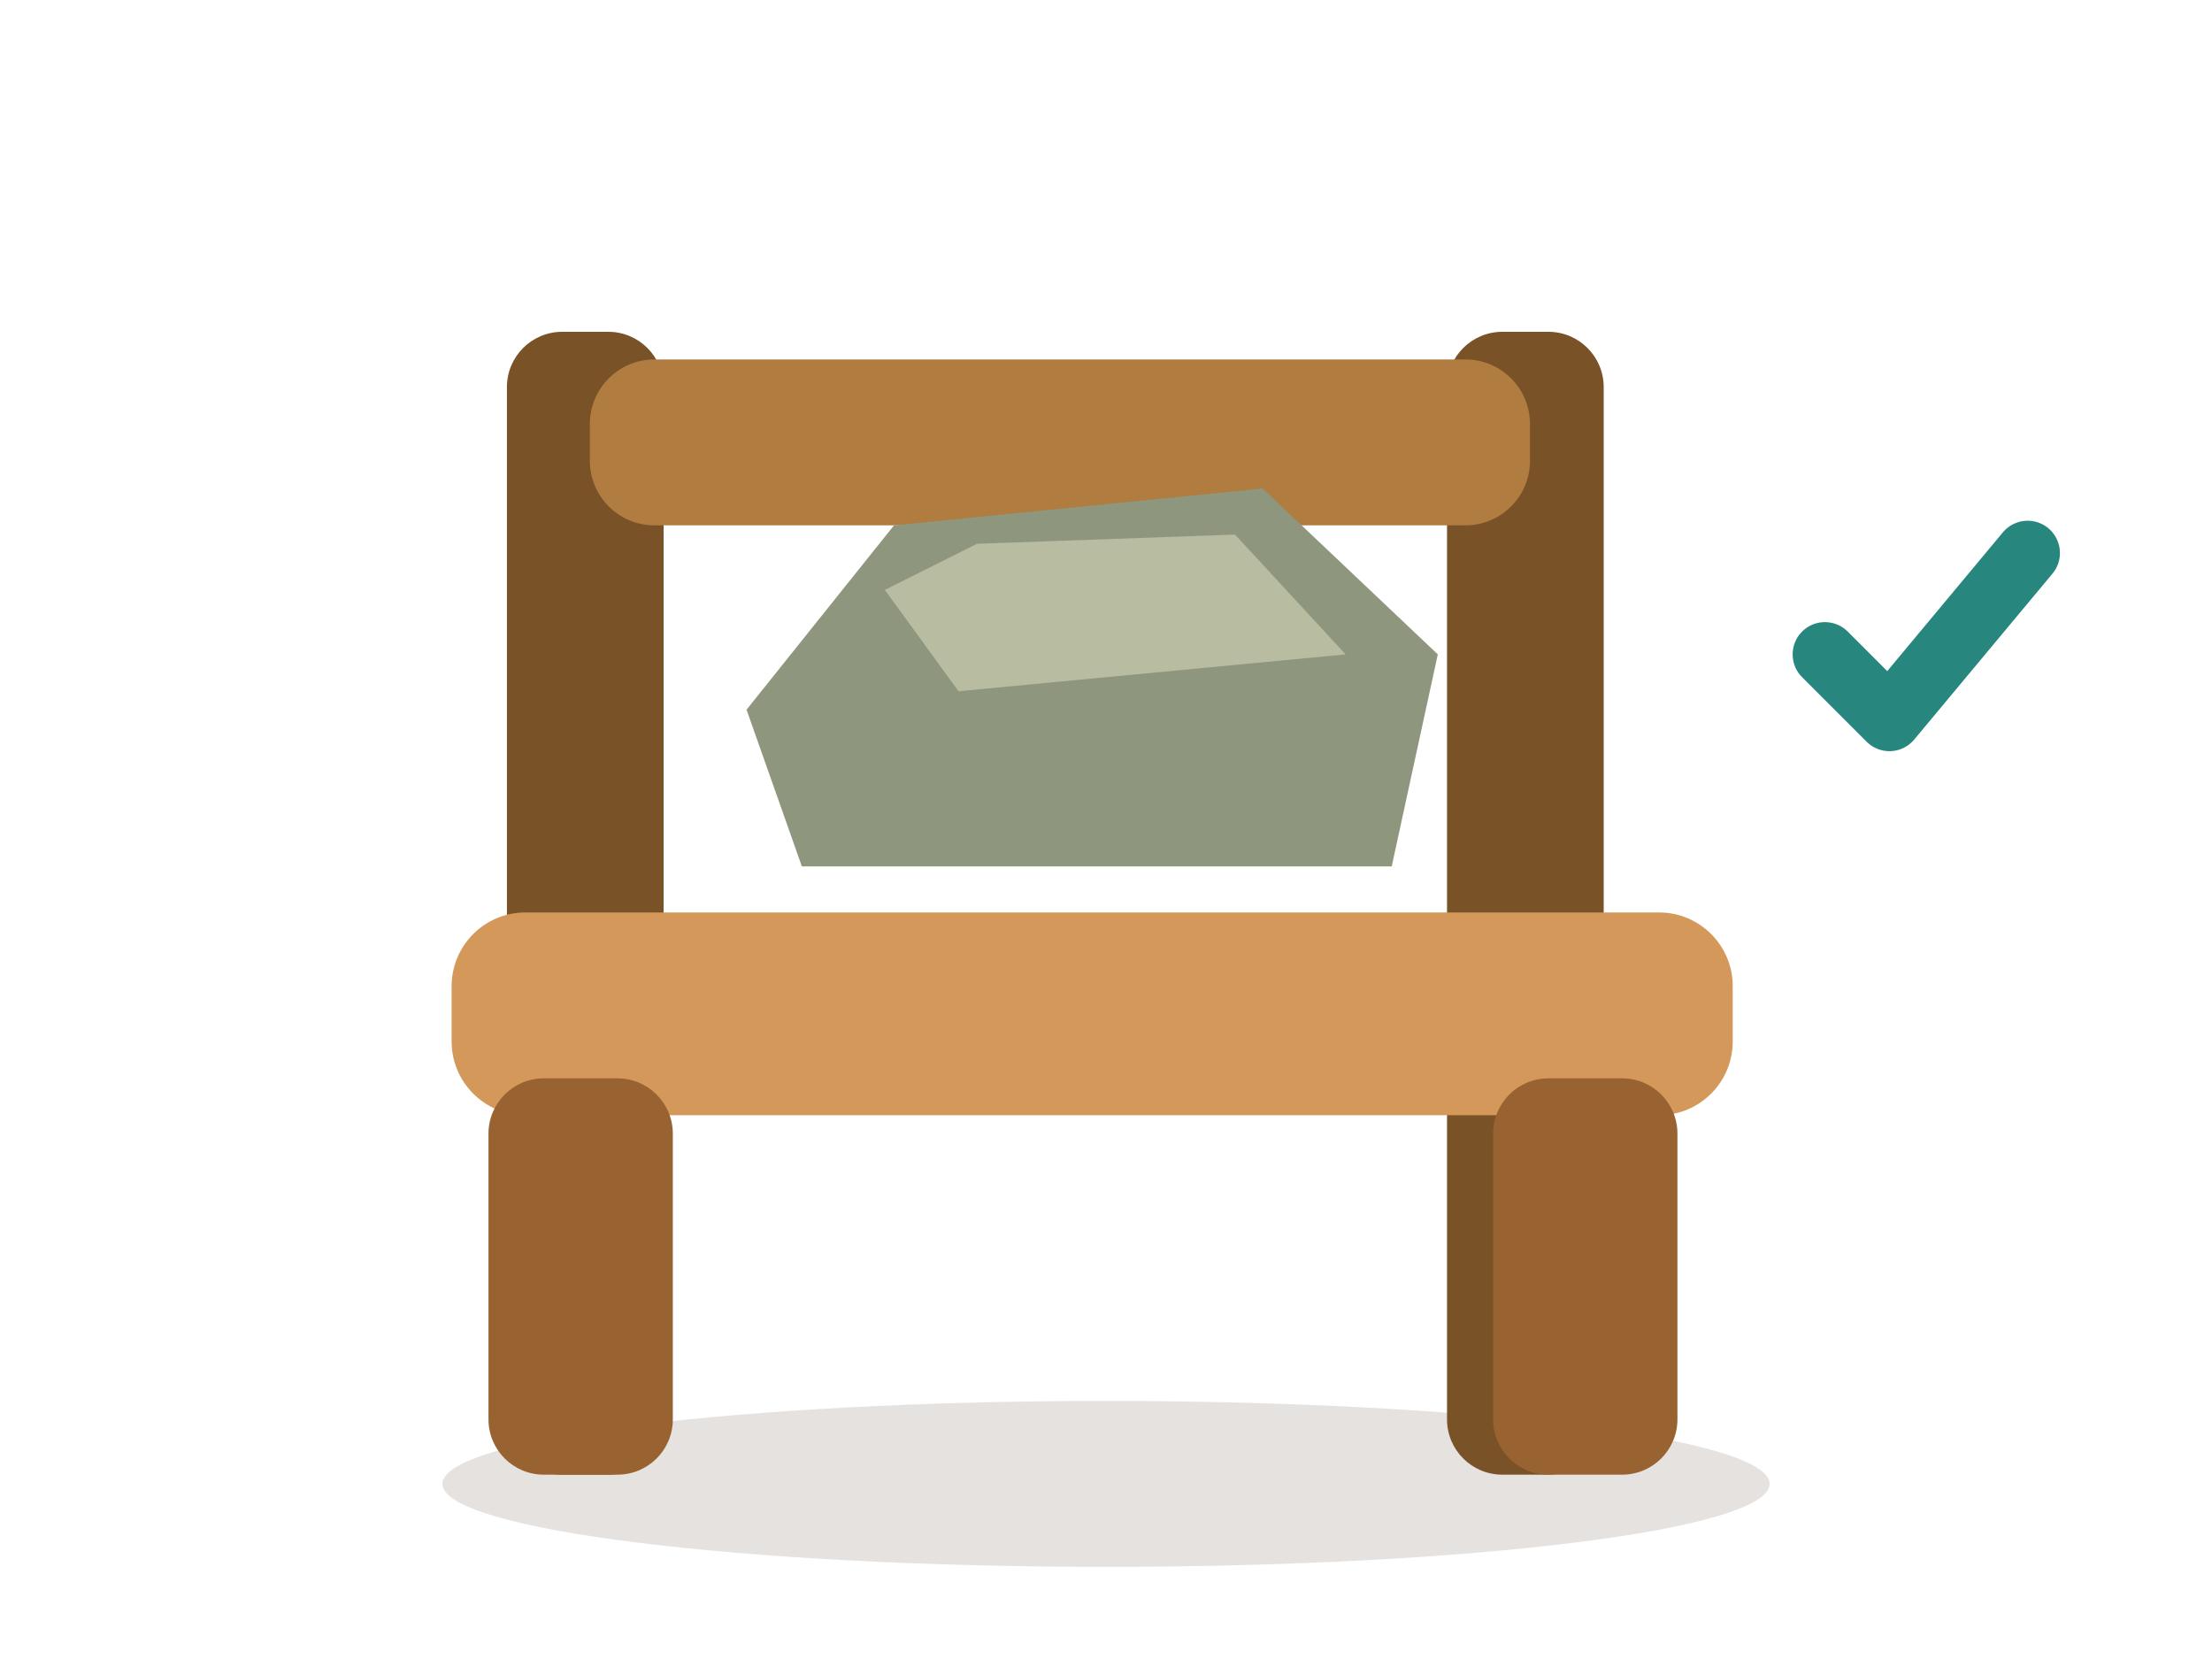
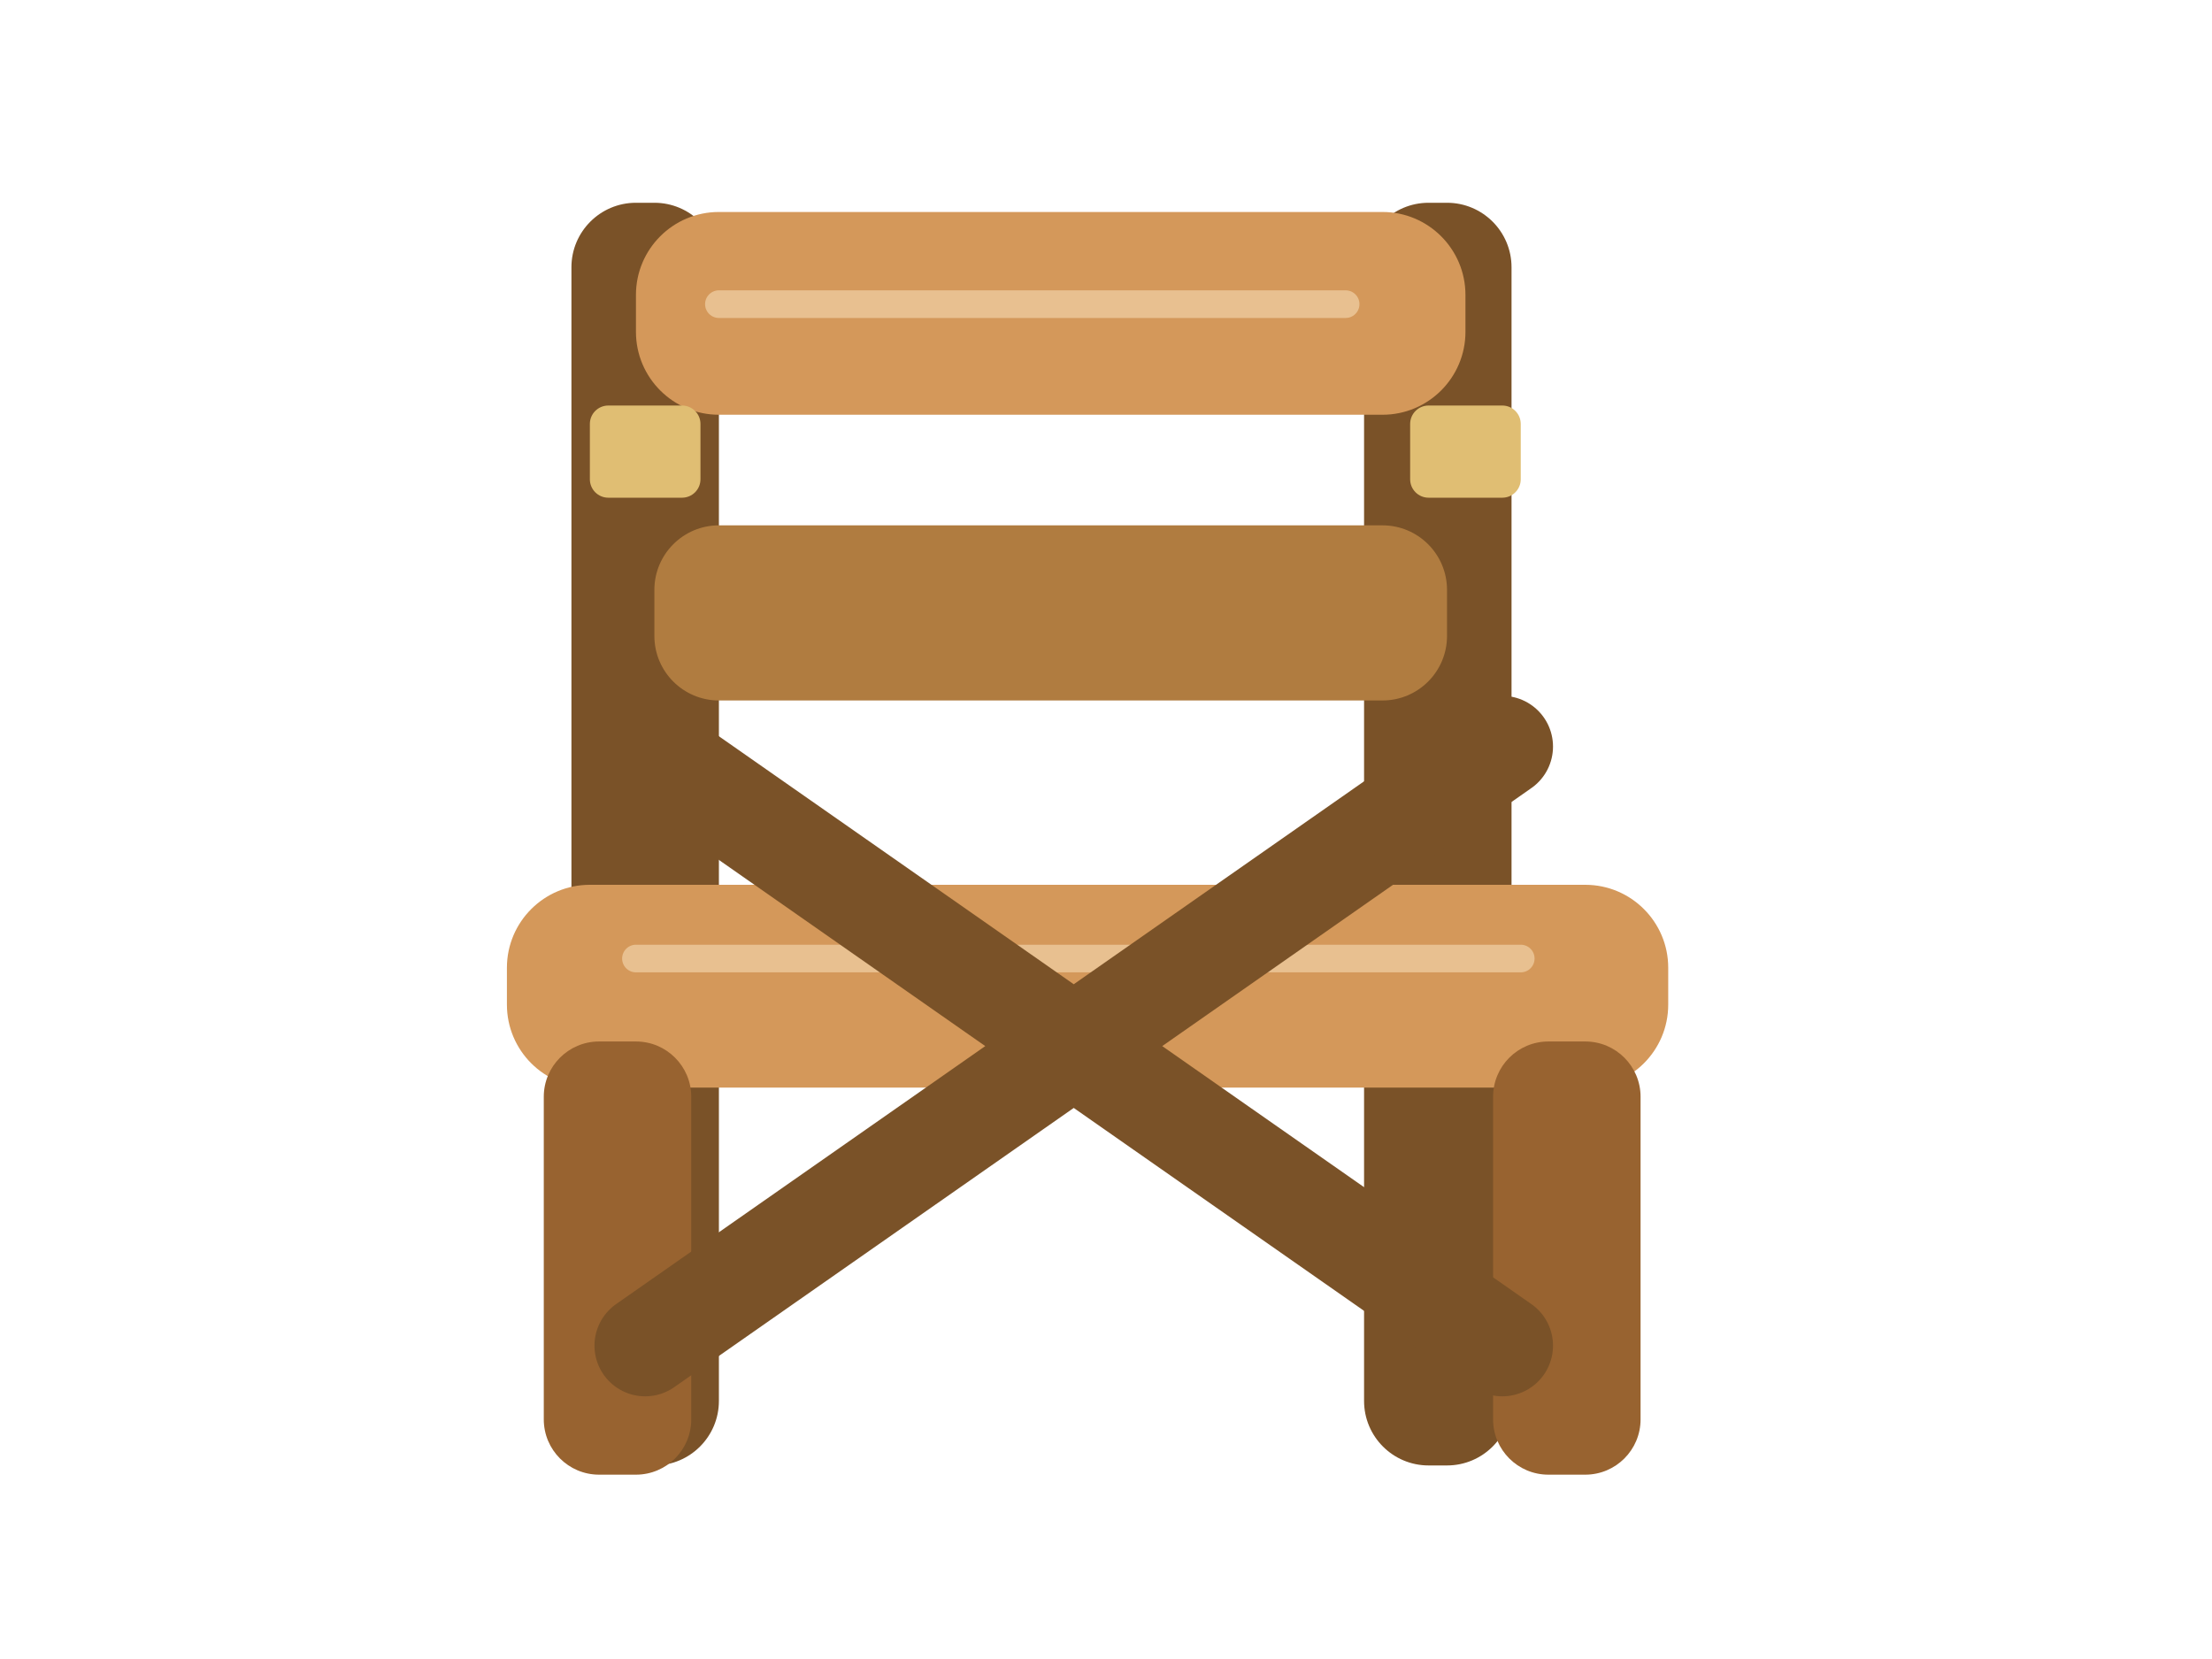
<svg xmlns="http://www.w3.org/2000/svg" width="240" height="180" viewBox="0 0 240 180">
-   <ellipse cx="120" cy="161" rx="72" ry="9" fill="#4A3016" fill-opacity=".14" />
-   <rect x="55" y="36" width="17" height="124" rx="6" fill="#7A5228" />
-   <rect x="157" y="36" width="17" height="124" rx="6" fill="#7A5228" />
-   <rect x="64" y="39" width="102" height="18" rx="7" fill="#B07C40" />
-   <rect x="49" y="99" width="139" height="22" rx="8" fill="#D4985A" />
-   <rect x="53" y="117" width="20" height="43" rx="6" fill="#986330" />
-   <rect x="162" y="117" width="20" height="43" rx="6" fill="#986330" />
-   <path d="M87 94L81 77L97 57L137 53L156 71L151 94Z" fill="#8E967D" />
-   <path d="M96 64L106 59L134 58L146 71L104 75Z" fill="#B8BCA0" />
-   <path d="M198 71L205 78L220 60" stroke="#27867D" stroke-width="7" fill="none" stroke-linecap="round" stroke-linejoin="round" />
+   <rect x="62" y="22" width="16" height="137" rx="7" fill="#7A5228" />
+   <rect x="148" y="22" width="16" height="137" rx="7" fill="#7A5228" />
+   <rect x="69" y="23" width="90" height="22" rx="9" fill="#D4985A" />
+   <rect x="71" y="57" width="86" height="19" rx="7" fill="#B07C40" />
+   <rect x="55" y="96" width="126" height="22" rx="9" fill="#D4985A" />
+   <rect x="59" y="113" width="16" height="47" rx="6" fill="#986330" />
+   <rect x="162" y="113" width="16" height="47" rx="6" fill="#986330" />
+   <path d="M78 33H146M69 104H165" stroke="#E8C090" stroke-width="3" stroke-linecap="round" />
+   <path d="M70 81L163 146M163 81L70 146" stroke="#7a5228" stroke-width="11" stroke-linecap="round" />
+   <rect x="64" y="44" width="12" height="10" rx="2" fill="#e0be73" />
+   <rect x="153" y="44" width="12" height="10" rx="2" fill="#e0be73" />
</svg>
